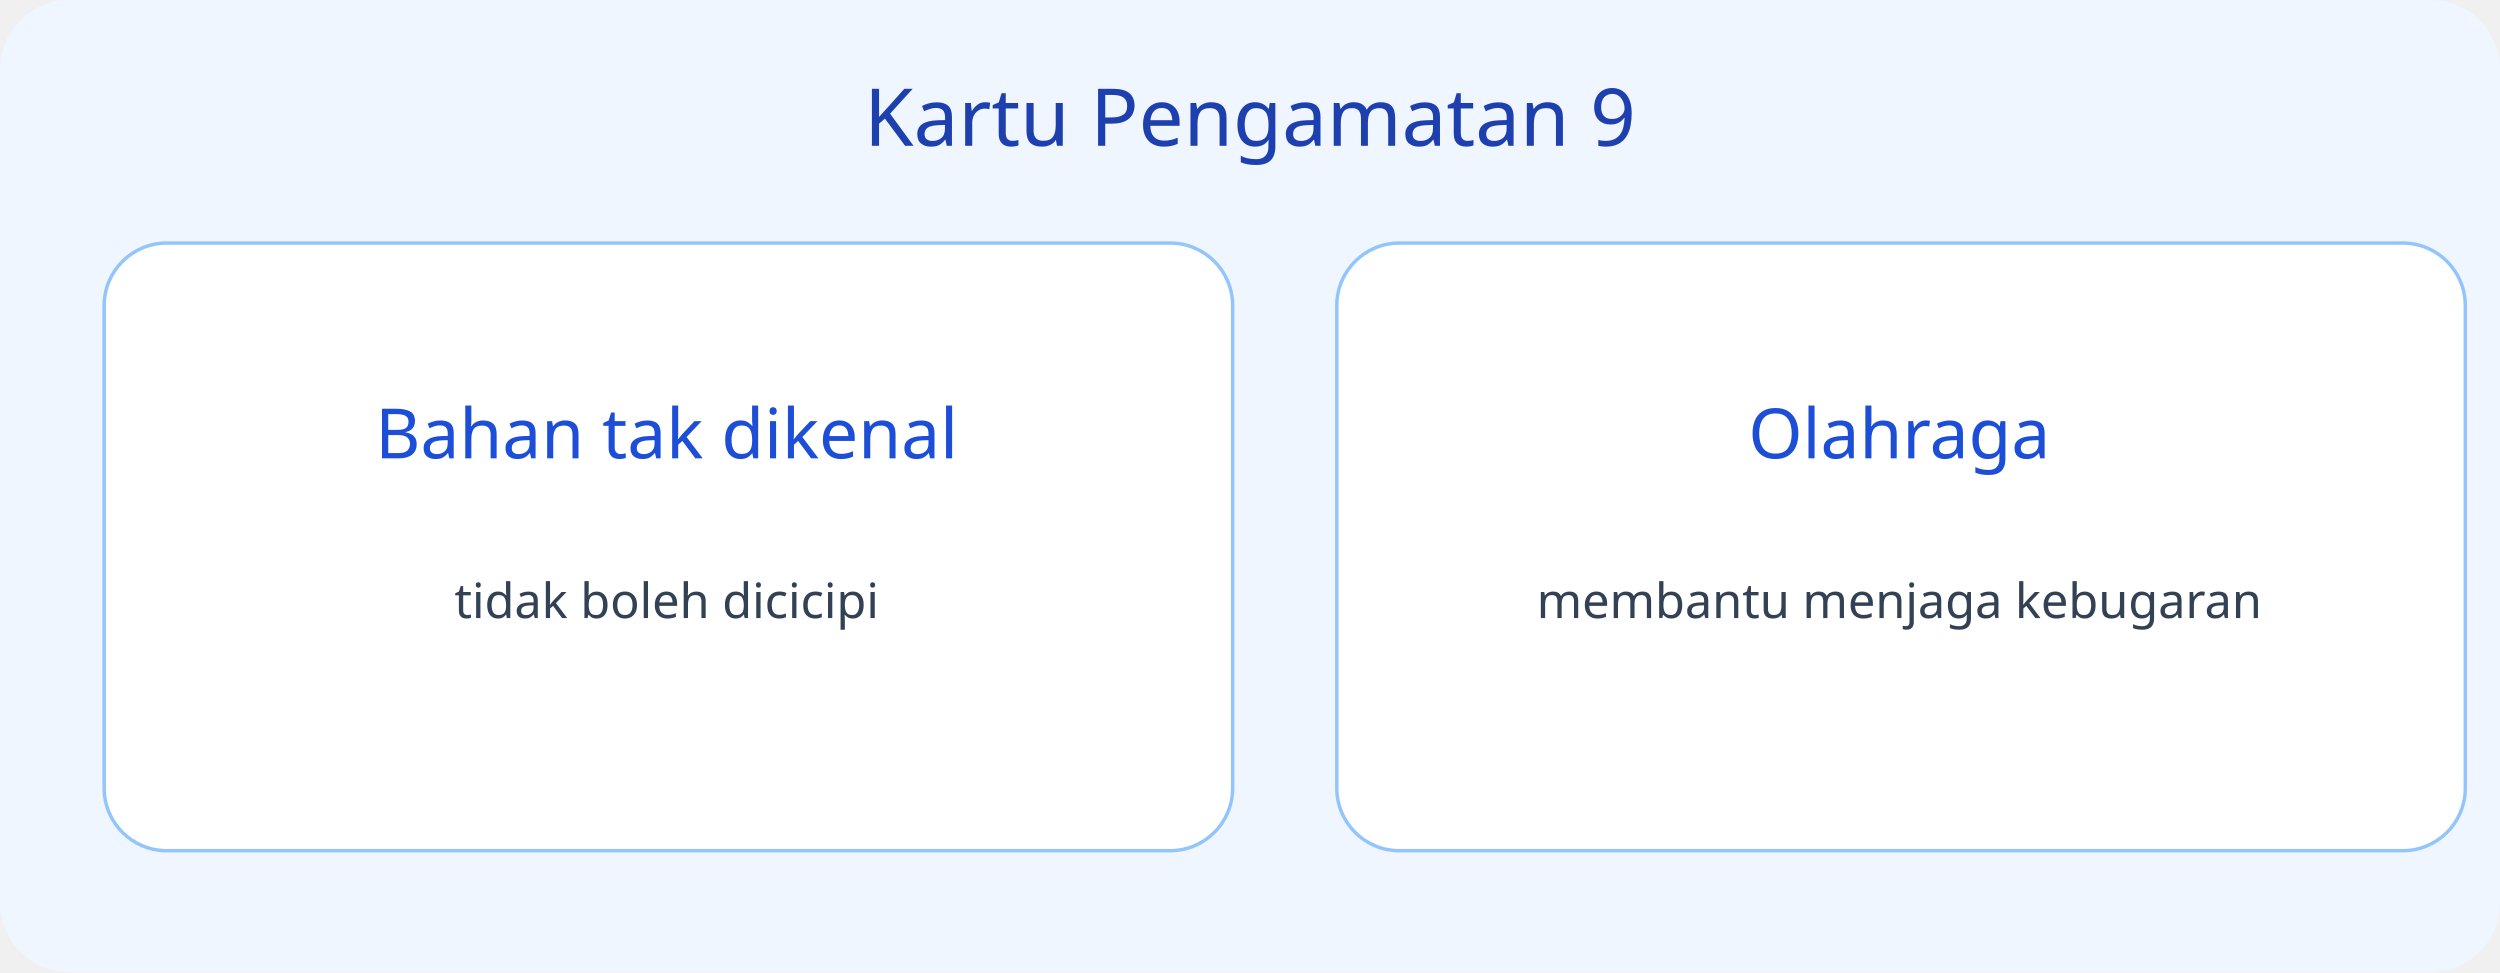
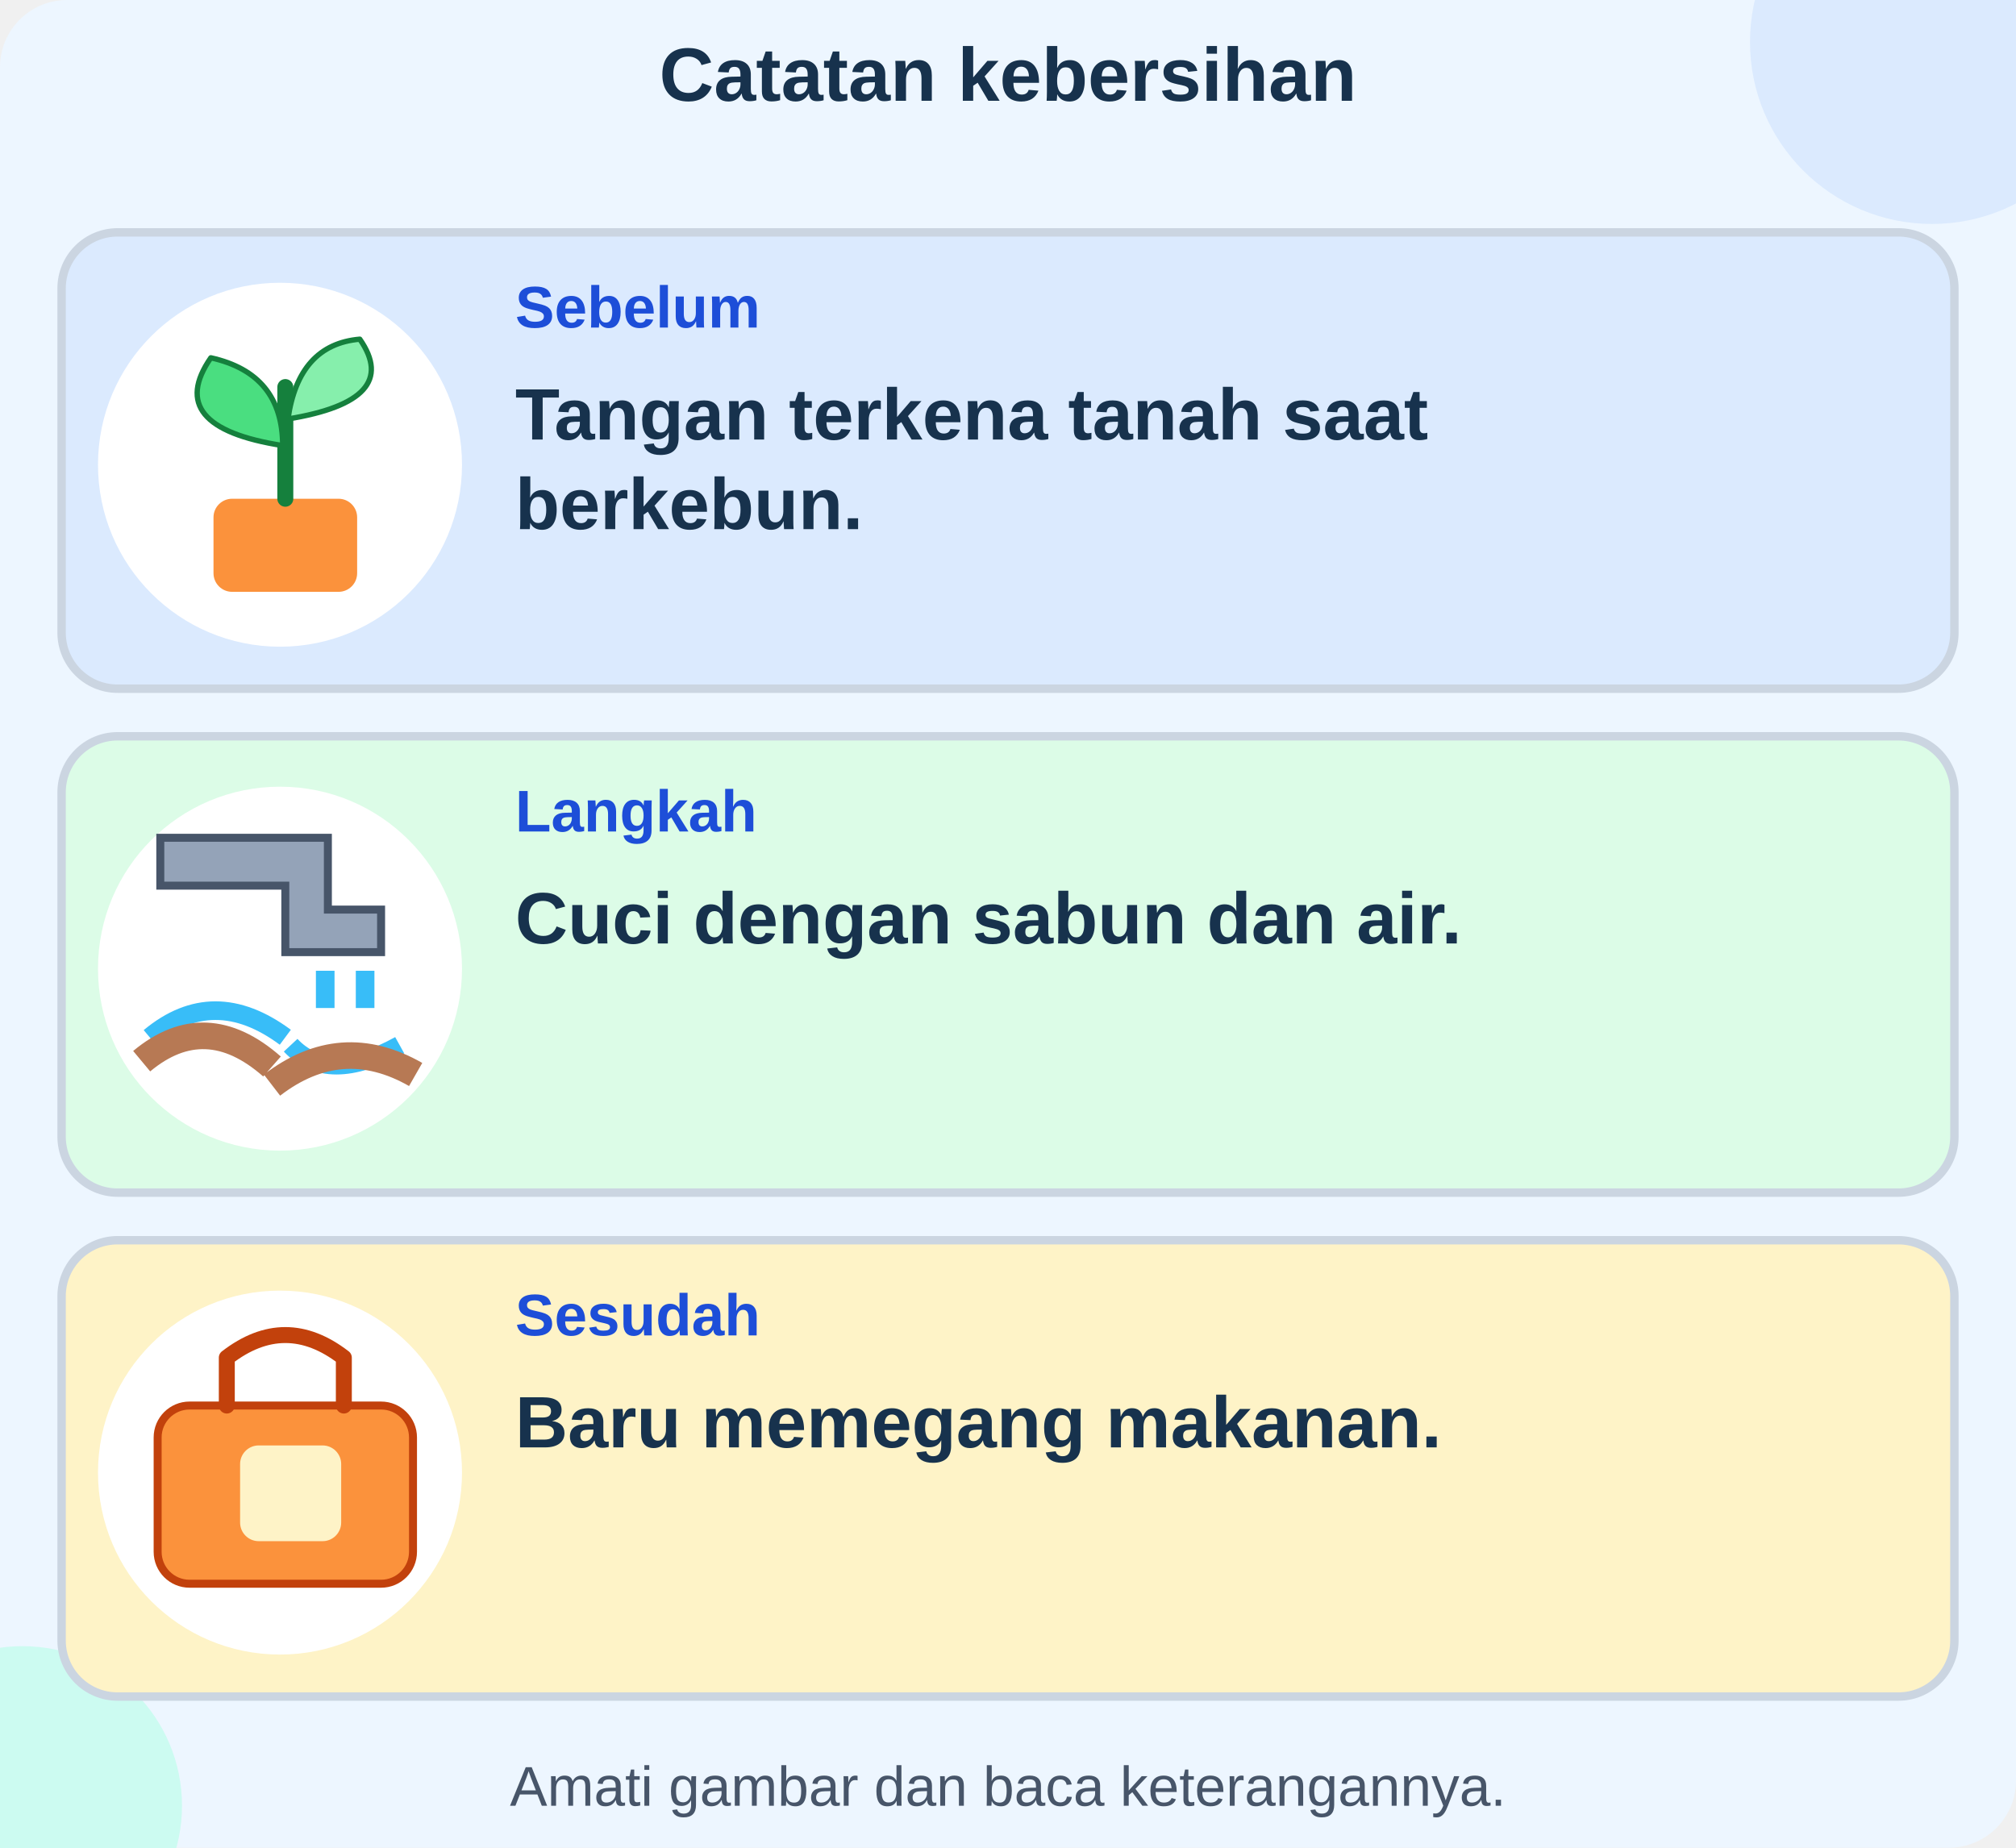
- <svg xmlns="http://www.w3.org/2000/svg" viewBox="0 0 720 280">
-   <rect width="720" height="280" rx="20" fill="#eff6ff" />
-   <text x="360" y="42" font-size="23" text-anchor="middle" font-family="sans-serif" fill="#1e40af">Kartu Pengamatan 9</text>
-   <rect x="30" y="70" width="325" height="175" rx="18" fill="white" stroke="#93c5fd" />
-   <text x="192" y="132" font-size="20" text-anchor="middle" font-family="sans-serif" fill="#1d4ed8">Bahan tak dikenal</text>
-   <text x="192" y="178" font-size="14" text-anchor="middle" font-family="sans-serif" fill="#334155">tidak boleh dicicipi</text>
-   <rect x="385" y="70" width="325" height="175" rx="18" fill="white" stroke="#93c5fd" />
-   <text x="547" y="132" font-size="20" text-anchor="middle" font-family="sans-serif" fill="#1d4ed8">Olahraga</text>
-   <text x="547" y="178" font-size="14" text-anchor="middle" font-family="sans-serif" fill="#334155">membantu menjaga kebugaran</text>
+ <svg xmlns="http://www.w3.org/2000/svg" viewBox="0 0 720 660" role="img" aria-labelledby="title desc">
+   <g font-family="Arial, sans-serif">
+     <rect x="0" y="0" width="720" height="660" rx="24" fill="#edf6ff" stroke="none" stroke-width="3" />
+     <circle cx="690" cy="15" r="65" fill="#dbeafe" />
+     <circle cx="8" cy="645" r="57" fill="#ccfbf1" />
+     <text x="360" y="36" font-size="27" fill="#17324d" text-anchor="middle" font-weight="750">Catatan kebersihan</text>
+     <rect x="22" y="83" width="676" height="163" rx="20" fill="#dbeafe" stroke="#cbd5e1" stroke-width="3" />
+     <circle cx="100" cy="166" r="65" fill="white" />
+     <g transform="translate(43 105) scale(.95)">
+       <rect x="35" y="77" width="54" height="35" rx="7" fill="#fb923c" stroke="none" stroke-width="3" />
+       <path d="M62 77 L62 35" fill="none" stroke="#15803d" stroke-width="6" stroke-linecap="round" stroke-linejoin="round" />
+       <path d="M61 57 Q16 50 34 24 Q61 30 61 57 Z" fill="#4ade80" stroke="#15803d" stroke-width="2" stroke-linecap="round" stroke-linejoin="round" />
+       <path d="M63 47 Q106 40 90 17 Q67 19 63 47 Z" fill="#86efac" stroke="#15803d" stroke-width="2" stroke-linecap="round" stroke-linejoin="round" />
+     </g>
+     <text x="184" y="117" font-size="21" fill="#1d4ed8" text-anchor="start" font-weight="750">Sebelum</text>
+     <text x="184" y="157" font-size="26" fill="#17324d" text-anchor="start" font-weight="600">Tangan terkena tanah saat</text>
+     <text x="184" y="189" font-size="26" fill="#17324d" text-anchor="start" font-weight="600">berkebun.</text>
+     <rect x="22" y="263" width="676" height="163" rx="20" fill="#dcfce7" stroke="#cbd5e1" stroke-width="3" />
+     <circle cx="100" cy="346" r="65" fill="white" />
+     <g transform="translate(43 285) scale(.95)">
+       <path d="M15 15H78V42H98V58H62V33H15Z" fill="#94a3b8" stroke="#475569" stroke-width="3" />
+       <path d="M77 65V79M92 65V79M64 93Q78 108 105 93M11 90Q35 70 62 90" fill="none" stroke="#38bdf8" stroke-width="7" />
+       <path d="M8 99Q32 79 57 101M57 108Q83 88 111 104" fill="none" stroke="#b77954" stroke-width="10" />
+     </g>
+     <text x="184" y="297" font-size="21" fill="#1d4ed8" text-anchor="start" font-weight="750">Langkah</text>
+     <text x="184" y="337" font-size="26" fill="#17324d" text-anchor="start" font-weight="600">Cuci dengan sabun dan air.</text>
+     <rect x="22" y="443" width="676" height="163" rx="20" fill="#fef3c7" stroke="#cbd5e1" stroke-width="3" />
+     <circle cx="100" cy="526" r="65" fill="white" />
+     <g transform="translate(43 465) scale(.95)">
+       <rect x="14" y="39" width="96" height="67" rx="12" fill="#fb923c" stroke="#c2410c" stroke-width="3" />
+       <path d="M40 39 L40 21 Q62 4 84 21 L84 39" fill="none" stroke="#c2410c" stroke-width="6" stroke-linecap="round" stroke-linejoin="round" />
+       <rect x="45" y="54" width="38" height="36" rx="7" fill="#fef3c7" stroke="none" stroke-width="3" />
+     </g>
+     <text x="184" y="477" font-size="21" fill="#1d4ed8" text-anchor="start" font-weight="750">Sesudah</text>
+     <text x="184" y="517" font-size="26" fill="#17324d" text-anchor="start" font-weight="600">Baru memegang makanan.</text>
+     <text x="360" y="645" font-size="20" fill="#475569" text-anchor="middle" font-weight="500">Amati gambar dan baca keterangannya.</text>
+   </g>
</svg>
